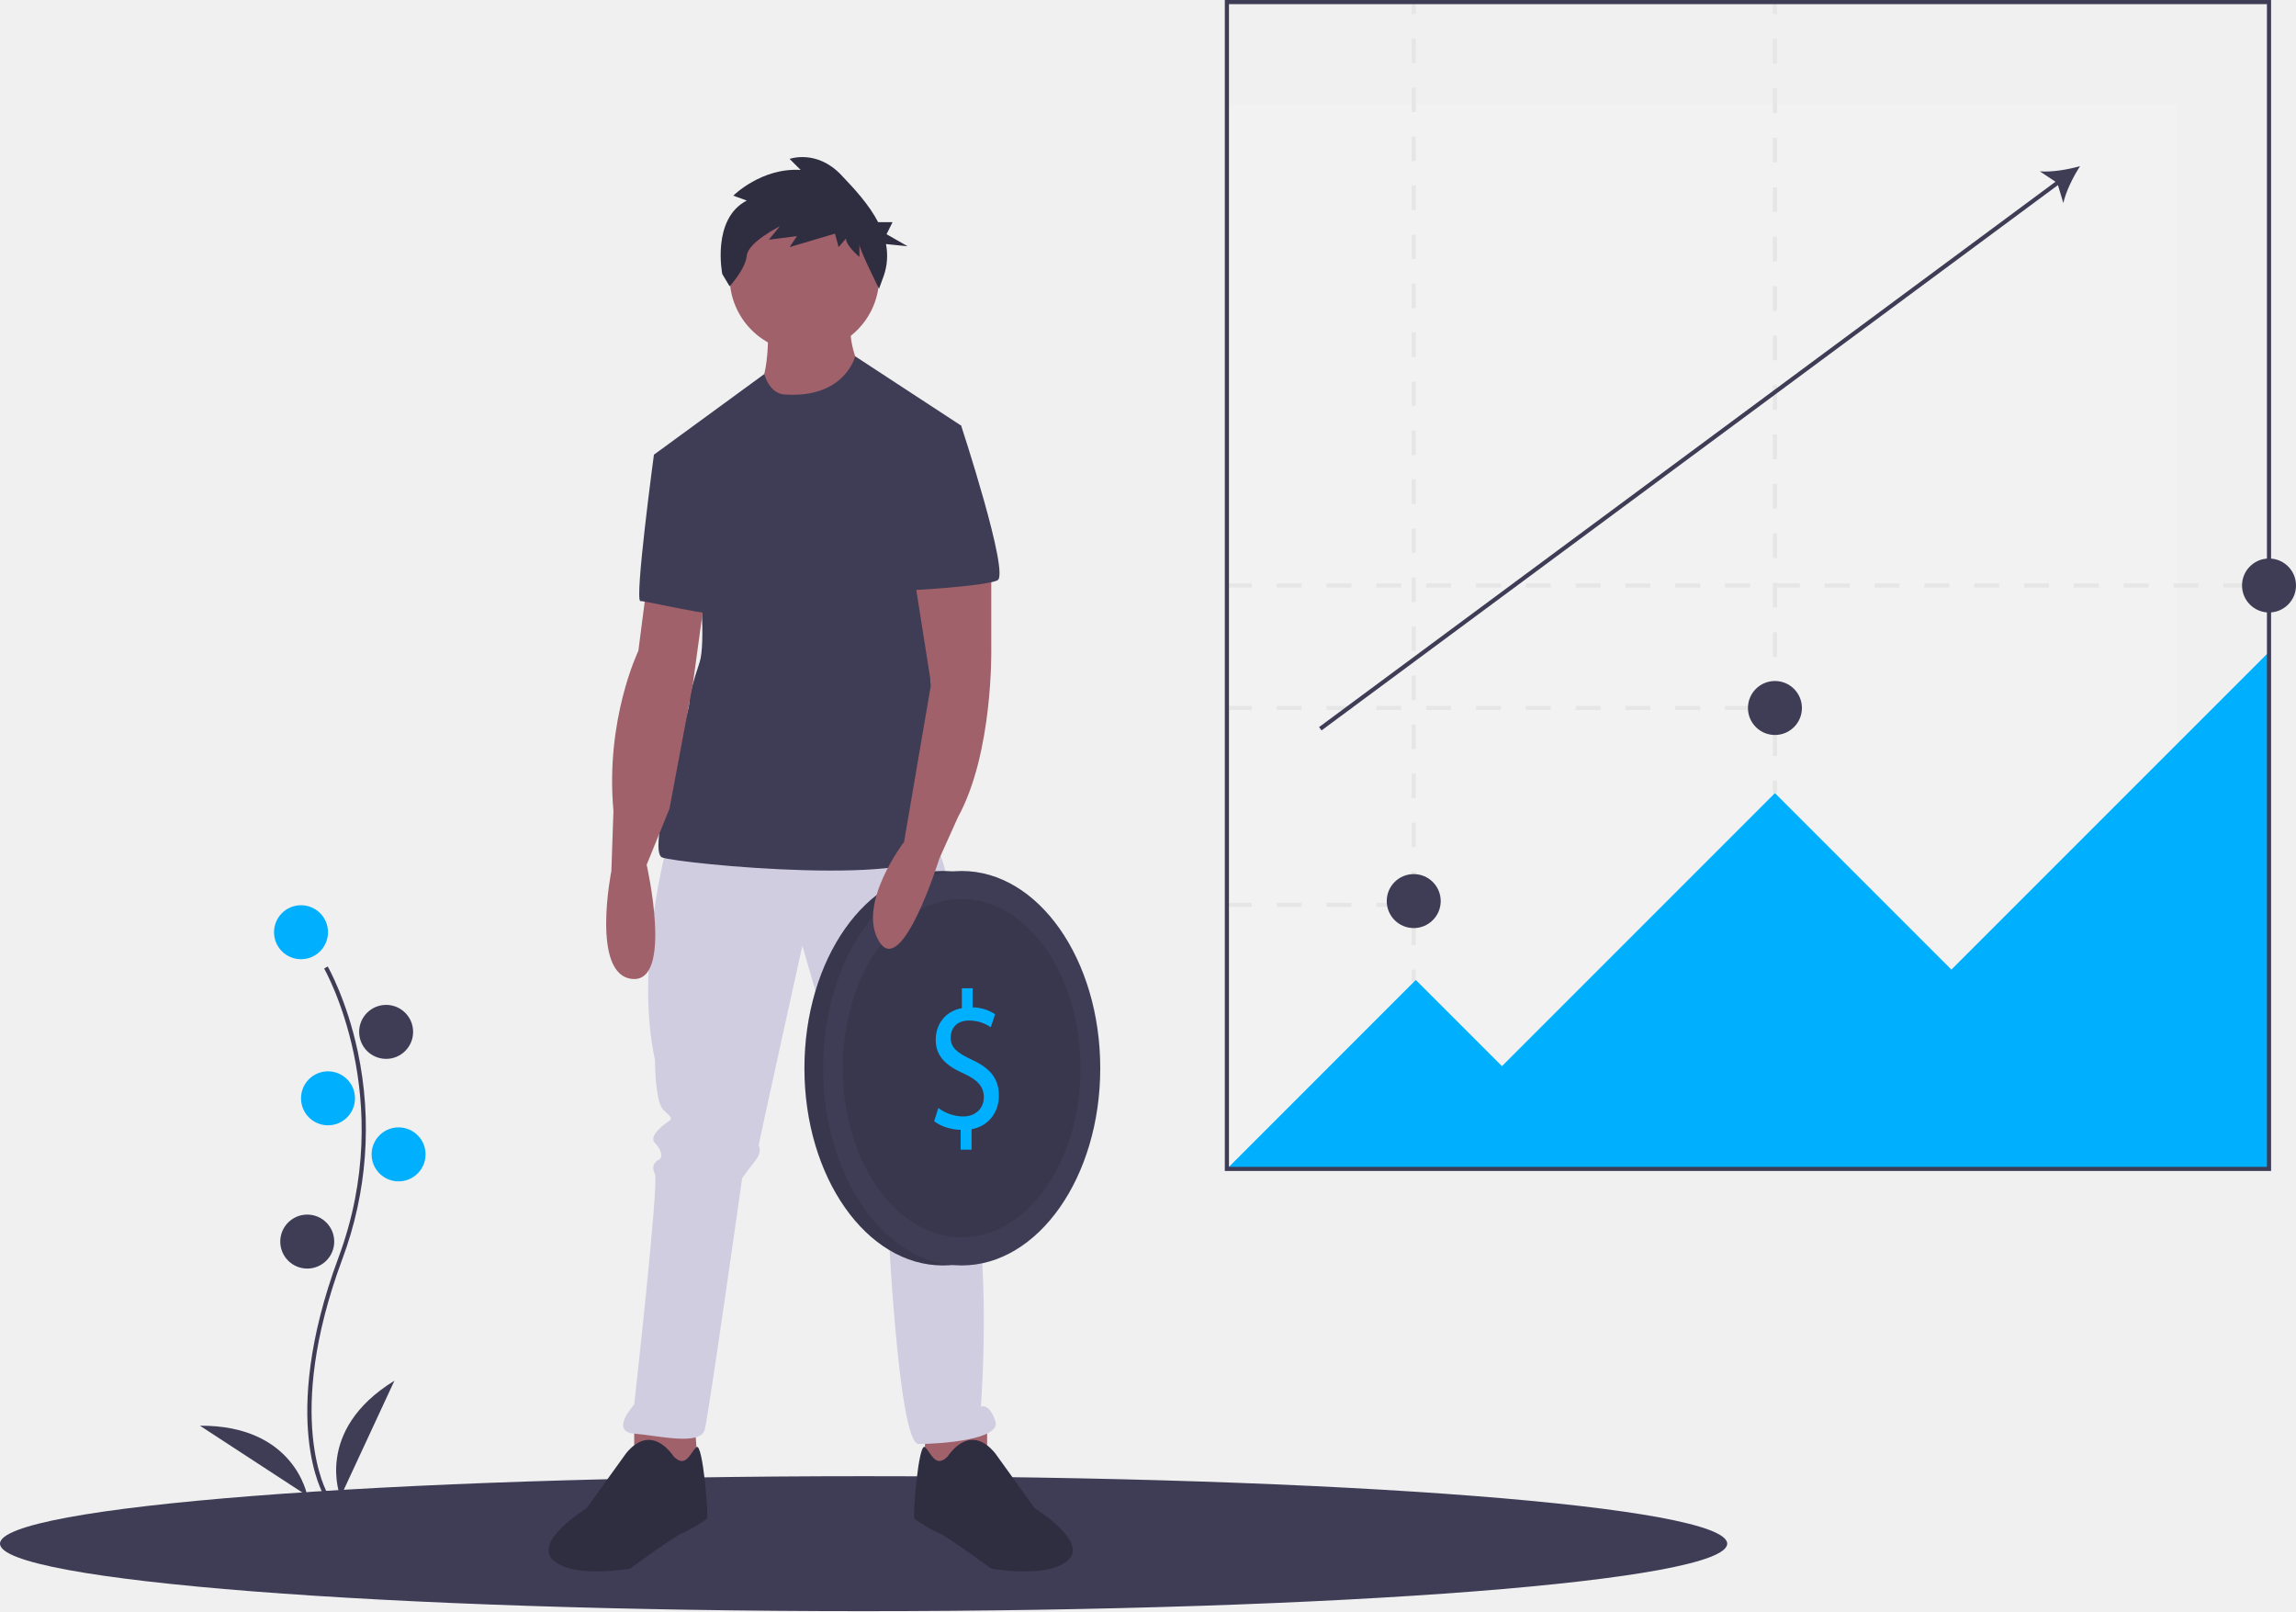
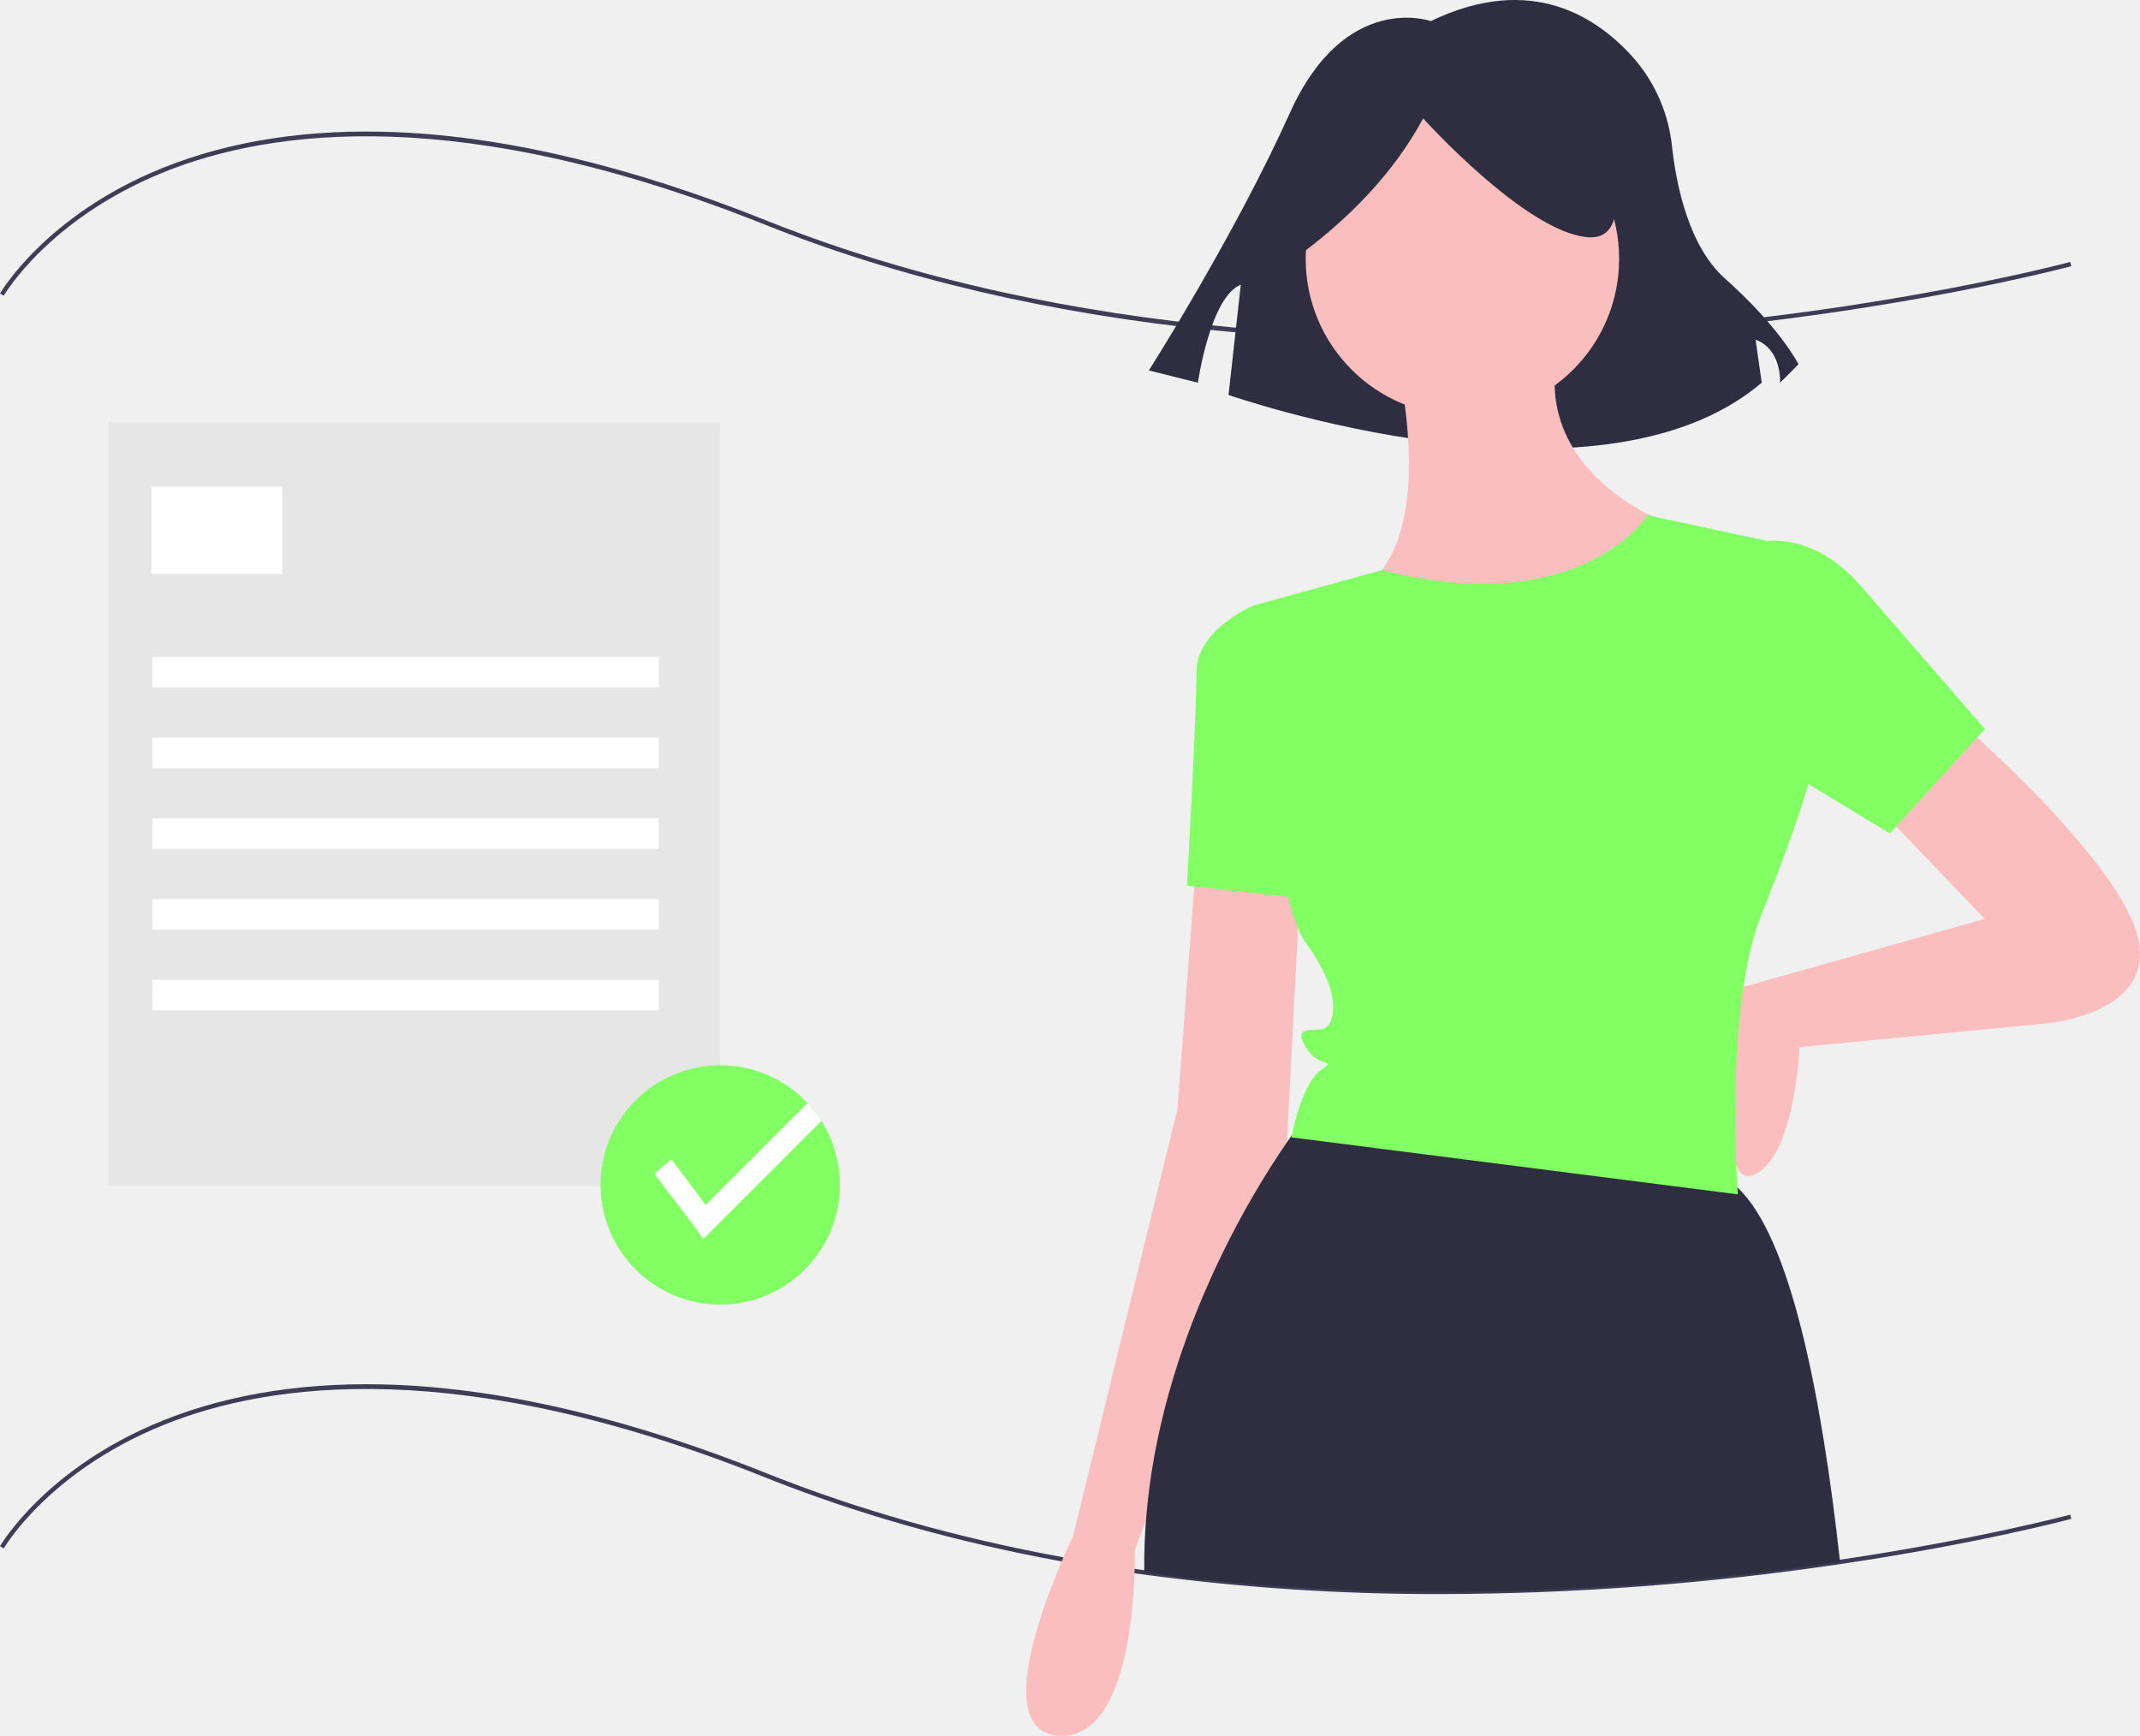
- <svg xmlns="http://www.w3.org/2000/svg" id="fc5c3225-7602-4bc9-83b7-60b4757d2e45" data-name="Layer 1" width="1106" height="776" viewBox="0 0 1106 776">
-   <ellipse cx="416" cy="743.5" rx="416" ry="32.5" fill="#3f3d56" />
-   <path d="M403.146,882.521c-.229-.375-5.641-9.41-7.517-28.172-1.721-17.213-.614-46.227,14.433-86.698,28.506-76.671-6.569-138.533-6.928-139.149l1.73-1.004c.091.156,9.142,15.929,14.488,41.044a179.061,179.061,0,0,1-7.416,99.807c-28.457,76.54-7.301,112.773-7.084,113.131Z" transform="translate(-247 -162)" fill="#3f3d56" />
-   <circle cx="145" cy="449" r="13" fill="#00b0ff" />
-   <circle cx="186" cy="497" r="13" fill="#3f3d56" />
-   <circle cx="158" cy="529" r="13" fill="#00b0ff" />
-   <circle cx="192" cy="556" r="13" fill="#00b0ff" />
-   <circle cx="148" cy="598" r="13" fill="#3f3d56" />
-   <path d="M411,883s-13-32,26-56Z" transform="translate(-247 -162)" fill="#3f3d56" />
-   <path d="M395.012,882.42s-5.916-34.029-51.709-33.738Z" transform="translate(-247 -162)" fill="#3f3d56" />
-   <path d="M617,317s1,26-5,32,30,27,30,27l21-33s-8-14-6-26Z" transform="translate(-247 -162)" fill="#a0616a" />
-   <polygon points="305.5 683.5 305.5 708.5 336.5 710.5 334.5 683.5 305.5 683.5" fill="#a0616a" />
-   <polygon points="475.5 683.5 475.5 708.5 444.5 710.5 446.5 683.5 475.5 683.5" fill="#a0616a" />
-   <path d="M568.5,568.5s-16,58-6,104c0,0,0,20,4,24s5,4,2,6-9,7-6,10,4,7,2,8-4,3-2,7-10,111-10,111-12,13,0,14,32,6,34-2,18-121,18-121,2-3,6-8,2-7,2-8,21-96,21-96,31,108,34,110,4,2,4,5-2,5,0,8a51.953,51.953,0,0,1,3,5s5,112,15,112,40-2,37-11-7-7-7-7,7-92-10-119v-22c0-2,1-3,0-5s3-121-16-128S568.5,568.5,568.5,568.5Z" transform="translate(-247 -162)" fill="#d0cde1" />
-   <path d="M571.5,863.5s-5-8-12-8-12,8-12,8l-18,25s-26,16-16,25,37,4,37,4,22-16,25-17,11-6,12-7-2-37-5-34.5S577.5,869.5,571.5,863.5Z" transform="translate(-247 -162)" fill="#2f2e41" />
-   <path d="M703.5,863.5s5-8,12-8,12,8,12,8l18,25s26,16,16,25-37,4-37,4-22-16-25-17-11-6-12-7,2-37,5-34.5S697.5,869.5,703.5,863.5Z" transform="translate(-247 -162)" fill="#2f2e41" />
-   <circle cx="387.5" cy="133.5" r="36" fill="#a0616a" />
-   <path d="M625,352s-6.728.371-9.864-9.815L562,381l22,59s3,32,0,41-5,16-5,20-21,71-13,74,130,15,133-5-10-152-10-152l21-51-51.055-33.397S654,354,625,352Z" transform="translate(-247 -162)" fill="#3f3d56" />
-   <path d="M558.5,444.5l-4,31s-16,33-12,77l-1,29s-10,50,10,52,7-55,7-55l11-27,11.26-60.062L586.5,449.5Z" transform="translate(-247 -162)" fill="#a0616a" />
-   <path d="M576.5,379.5,562,381s-9.5,70.5-6.5,70.5,37,8,38,6S576.5,379.5,576.5,379.5Z" transform="translate(-247 -162)" fill="#3f3d56" />
-   <path d="M606.724,258.598l-6.49-2.36s13.569-13.569,32.448-12.389l-5.31-5.31s12.979-4.72,24.778,7.669c6.203,6.513,13.379,14.168,17.853,22.792h6.95l-2.901,5.801,10.152,5.801-10.42-1.042a29.274,29.274,0,0,1-.986,15.025l-2.36,6.49S661,282.196,661,279.836v5.9s-6.49-5.31-6.49-8.849l-3.54,4.13-1.77-6.49L627.372,281.016l3.54-5.31-13.569,1.77,5.31-6.49s-15.339,7.669-15.929,14.159c-.59,6.49-8.259,14.749-8.259,14.749l-3.54-5.9S589.615,267.447,606.724,258.598Z" transform="translate(-247 -162)" fill="#2f2e41" />
-   <ellipse cx="454.25" cy="514.5" rx="66.75" ry="95" fill="#3f3d56" />
-   <ellipse cx="454.25" cy="514.5" rx="66.75" ry="95" opacity="0.1" />
-   <ellipse cx="463.25" cy="514.5" rx="66.75" ry="95" fill="#3f3d56" />
-   <ellipse cx="463.25" cy="514.5" rx="57.25" ry="81.479" opacity="0.1" />
-   <path d="M709.754,715.748v-9.565c-4.835-.094-9.837-1.8-12.754-4.167l2-6.345a20.388,20.388,0,0,0,12.004,4.072c5.919,0,9.92-3.883,9.92-9.28,0-5.209-3.251-8.428-9.42-11.269-8.503-3.788-13.754-8.144-13.754-16.383,0-7.86,4.918-13.826,12.588-15.247V638h5.168v9.186a20.282,20.282,0,0,1,10.837,3.314l-2.084,6.25a18.421,18.421,0,0,0-10.503-3.22c-6.419,0-8.836,4.356-8.836,8.144,0,4.924,3.084,7.386,10.337,10.796,8.586,3.977,12.921,8.902,12.921,17.33,0,7.481-4.585,14.489-13.171,16.098v9.849Z" transform="translate(-247 -162)" fill="#00b0ff" />
-   <path d="M724.5,433.5v41s1,50-16,81l-9,20s-18,58-29,40,12-48,12-48l13.016-76.12L687.5,440.5Z" transform="translate(-247 -162)" fill="#a0616a" />
-   <path d="M690.5,364.5,710,367s23.5,71.5,17.5,74.5-45,5-45,5Z" transform="translate(-247 -162)" fill="#3f3d56" />
-   <rect x="591" y="50.259" width="458" height="512.741" fill="#f2f2f2" />
-   <path d="M922,598.814H910v-2h12Zm-24,0H886v-2h12Zm-24,0H862v-2h12Zm-24,0H838v-2h12Z" transform="translate(-247 -162)" fill="#e6e6e6" />
-   <path d="M1090,504h-12v-2h12Zm-24,0h-12v-2h12Zm-24,0h-12v-2h12Zm-24,0h-12v-2h12Zm-24,0H982v-2h12Zm-24,0H958v-2h12Zm-24,0H934v-2h12Zm-24,0H910v-2h12Zm-24,0H886v-2h12Zm-24,0H862v-2h12Zm-24,0H838v-2h12Z" transform="translate(-247 -162)" fill="#e6e6e6" />
-   <path d="M1330,445h-12v-2h12Zm-24,0h-12v-2h12Zm-24,0h-12v-2h12Zm-24,0h-12v-2h12Zm-24,0h-12v-2h12Zm-24,0h-12v-2h12Zm-24,0h-12v-2h12Zm-24,0h-12v-2h12Zm-24,0h-12v-2h12Zm-24,0h-12v-2h12Zm-24,0h-12v-2h12Zm-24,0h-12v-2h12Zm-24,0h-12v-2h12Zm-24,0h-12v-2h12Zm-24,0H982v-2h12Zm-24,0H958v-2h12Zm-24,0H934v-2h12Zm-24,0H910v-2h12Zm-24,0H886v-2h12Zm-24,0H862v-2h12Zm-24,0H838v-2h12Z" transform="translate(-247 -162)" fill="#e6e6e6" />
-   <rect x="680" y="0.776" width="2" height="6" fill="#e6e6e6" />
-   <path d="M929,617.199h-2V605.398h2Zm0-23.602h-2V581.797h2Zm0-23.602h-2v-11.8h2Zm0-23.601h-2V534.595h2Zm0-23.602h-2V510.993h2Zm0-23.602h-2v-11.8h2Zm0-23.601h-2V463.791h2Zm0-23.602h-2V440.189h2Zm0-23.602h-2v-11.8h2Zm0-23.601h-2V392.987h2Zm0-23.602h-2V369.386h2Zm0-23.601h-2V345.785h2Zm0-23.601h-2V322.184h2Zm0-23.602h-2V298.583h2Zm0-23.601h-2V274.981h2Zm0-23.601h-2V251.38h2Zm0-23.602h-2V227.779h2Zm0-23.601h-2V204.177h2Zm0-23.601h-2V180.576h2Z" transform="translate(-247 -162)" fill="#e6e6e6" />
-   <rect x="680" y="467" width="2" height="6" fill="#e6e6e6" />
-   <rect x="854" y="0.776" width="2" height="6" fill="#e6e6e6" />
-   <path d="M1103,526.09h-2V514.179h2Zm0-23.821h-2V490.358h2Zm0-23.821h-2V466.537h2Zm0-23.82h-2V442.716h2Zm0-23.821h-2V418.896h2Zm0-23.821h-2V395.074h2Zm0-23.821h-2V371.253h2Zm0-23.821h-2V347.433h2Zm0-23.821h-2V323.611h2Zm0-23.821h-2V299.791h2Zm0-23.821h-2V275.97h2Zm0-23.821h-2V252.149h2Zm0-23.821h-2V228.328h2Zm0-23.821h-2V204.507h2Zm0-23.821h-2V180.686h2Z" transform="translate(-247 -162)" fill="#e6e6e6" />
-   <rect x="854" y="376" width="2" height="6" fill="#e6e6e6" />
-   <polygon points="591 563 682 472 723.5 513.5 855 382 940 467 1093 314 1093 563 591 563" fill="#00b0ff" />
-   <path d="M1341,726H837V162h504Zm-502-2h500V164H839Z" transform="translate(-247 -162)" fill="#3f3d56" />
-   <circle cx="681" cy="434" r="13" fill="#3f3d56" />
-   <circle cx="855" cy="341" r="13" fill="#3f3d56" />
-   <circle cx="1093" cy="282" r="13" fill="#3f3d56" />
-   <path d="M1249,242c-5.817,1.688-13.621,2.991-19.398,2.53l7.538,5.007L882.405,512.196l1.189,1.607,354.736-262.659,2.591,8.673C1242.166,254.157,1245.69,247.073,1249,242Z" transform="translate(-247 -162)" fill="#3f3d56" />
+ <svg xmlns="http://www.w3.org/2000/svg" id="f9d61bf9-0ef1-4a80-973b-f2b4c4b57253" data-name="Layer 1" width="816.362" height="662.161" viewBox="0 0 816.362 662.161">
+   <path d="M741.83,727.019A836.665,836.665,0,0,1,628.214,719.574c-1.229-.157-2.476-.333-3.714-.517-9.244-1.315-18.492-2.817-27.483-4.467-40.461-7.399-78.616-18.206-113.405-32.122C367.841,636.159,295.051,646.015,254.375,662.437c-44.021,17.773-60.942,46.851-61.108,47.142l-1.448-.822c.168-.296,17.308-29.807,61.809-47.814,26.092-10.558,56.361-15.172,89.973-13.719,41.956,1.817,89.271,13.154,140.629,33.697,34.686,13.875,72.734,24.652,113.086,32.031,8.969,1.645,18.196,3.145,27.424,4.456,1.232.184,2.467.358,3.693.515,102.082,14.042,200.561,5.574,265.201-4.002,53.28-7.893,87.568-17.121,87.909-17.213l.436,1.606c-.341.093-34.715,9.345-88.1,17.253A1049.775,1049.775,0,0,1,741.83,727.019Z" transform="translate(-191.8189 -118.9194)" fill="#3f3d56" />
+   <path d="M741.943,249.185c-29.349 0-57.922-1.373-85.489-4.119-63.347-6.309-121.499-19.921-172.843-40.458-115.77-46.309-188.56-36.454-229.237-20.031-44.021,17.772-60.942,46.85-61.108,47.142l-1.448-.822c.168-.296,17.308-29.806,61.809-47.814,26.092-10.558,56.361-15.175,89.973-13.719,41.956,1.817,89.271,13.154,140.629,33.697,115.953,46.381,244.981,48.204,332.803,41.571,95.19-7.193,163.828-25.599,164.51-25.784l.436,1.606c-.683.186-69.445,18.628-164.784,25.835C791.668,248.22,766.532,249.185,741.943,249.185Z" transform="translate(-191.8189 -118.9194)" fill="#3f3d56" />
+   <path d="M737.632,126.969s-32.731-11.69-53.773,35.069-53.773,98.194-53.773,98.194l18.704,4.676s4.676-32.731,16.366-37.407l-4.676,42.083S800.757,318.681,863.881,264.908l-2.338-16.366s9.352,2.338,9.352,16.366l7.014-7.014s-7.014-14.028-28.055-32.731c-13.811-12.276-18.557-35.632-20.188-50.234a60.789,60.789,0,0,0-13.995-33.104C801.688,125.62,776.208,108.396,737.632,126.969Z" transform="translate(-191.8189 -118.9194)" fill="#2f2e41" />
+   <path d="M936.289,391.56s61.593,52.535,70.651,83.332-34.42,34.42-34.42,34.42L878.318,518.37s-1.812,43.478-18.116,48.912-3.31-71.897-3.31-71.897l92.077-25.928L907.303,425.98Z" transform="translate(-191.8189 -118.9194)" fill="#fbbebe" />
+   <path d="M648.249,445.907l-7.246,96.013L601.149,704.961s-36.231,74.274-5.435,76.086S624.699,710.396,624.699,710.396L682.669,556.413l5.435-105.071Z" transform="translate(-191.8189 -118.9194)" fill="#fbbebe" />
+   <circle cx="557.878" cy="98.73" r="59.782" fill="#fbbebe" />
+   <path d="M722.524,246.635s21.739,77.897-12.681,97.825,86.955,34.42,119.563-25.362c0,0-57.97-19.927-41.666-72.463Z" transform="translate(-191.8189 -118.9194)" fill="#fbbebe" />
+   <path d="M680.858,353.517l-10.869-3.623s-21.739,9.058-21.739,25.362-3.623,81.521-3.623,81.521l48.912,5.435Z" transform="translate(-191.8189 -118.9194)" fill="#82ff63" />
+   <path d="M893.757,714.746c-66.875,9.907-164.346,17.907-265.429,4.004-.008-.999-.008-1.973-.008-2.922q0-8.479.649-16.767c5.178-68.033,40.227-124.751,53.788-144.407.683-.999,1.315-1.898,1.881-2.697,2.19-3.072,3.463-4.695,3.463-4.695s105.071-1.715,159.417,20.022a23.376,23.376,0,0,1,7.076,4.629C874.859,590.61,886.764,651.317,893.757,714.746Z" transform="translate(-191.8189 -118.9194)" fill="#2f2e41" />
+   <path d="M854.768,328.155s23.55-12.681,47.101,14.493l47.101,54.347-36.231,39.854-68.84-41.666Z" transform="translate(-191.8189 -118.9194)" fill="#82ff63" />
+   <path d="M685.098,218.029c21.163-15.316,38.294-32.957,49.627-53.942,0,0,38.838,43.154,62.573,45.311s2.158-51.784,2.158-51.784l-43.154-10.788-40.996,4.315-32.365,21.577Z" transform="translate(-191.8189 -118.9194)" fill="#2f2e41" />
+   <path d="M820.348,315.474s-25.352,40.084-101.443,20.948L675.727,348.314l-5.739,1.581s5.435,108.694,19.927,128.621,10.869,30.797,7.246,32.608-12.681-1.812-7.246,7.246,12.681,3.623,5.435,9.058-10.869,25.362-10.869,25.362L854.768,574.529s-5.435-70.651,9.058-106.882,18.116-50.724,18.116-50.724l-10.869-90.578Z" transform="translate(-191.8189 -118.9194)" fill="#82ff63" />
+   <rect x="41.517" y="161.09" width="233.102" height="291.378" fill="#e6e6e6" />
+   <rect x="57.751" y="185.649" width="49.951" height="33.3" fill="#fff" />
+   <rect x="58.167" y="250.585" width="193.142" height="11.655" fill="#fff" />
+   <rect x="58.167" y="281.388" width="193.142" height="11.655" fill="#fff" />
+   <rect x="58.167" y="312.191" width="193.142" height="11.655" fill="#fff" />
+   <rect x="58.167" y="342.994" width="193.142" height="11.655" fill="#fff" />
+   <rect x="58.167" y="373.796" width="193.142" height="11.655" fill="#fff" />
+   <path d="M512.226,570.972a45.659,45.659,0,1,1-7.076-24.459A45.783,45.783,0,0,1,512.226,570.972Z" transform="translate(-191.8189 -118.9194)" fill="#82ff63" />
+   <path d="M505.15,546.513l-45.072,45.064c-2.833-4.386-18.615-24.767-18.615-24.767a63.866,63.866,0,0,1,6.46-5.703l13.087,17.449,38.861-38.862A45.599,45.599,0,0,1,505.15,546.513Z" transform="translate(-191.8189 -118.9194)" fill="#fff" />
</svg>
